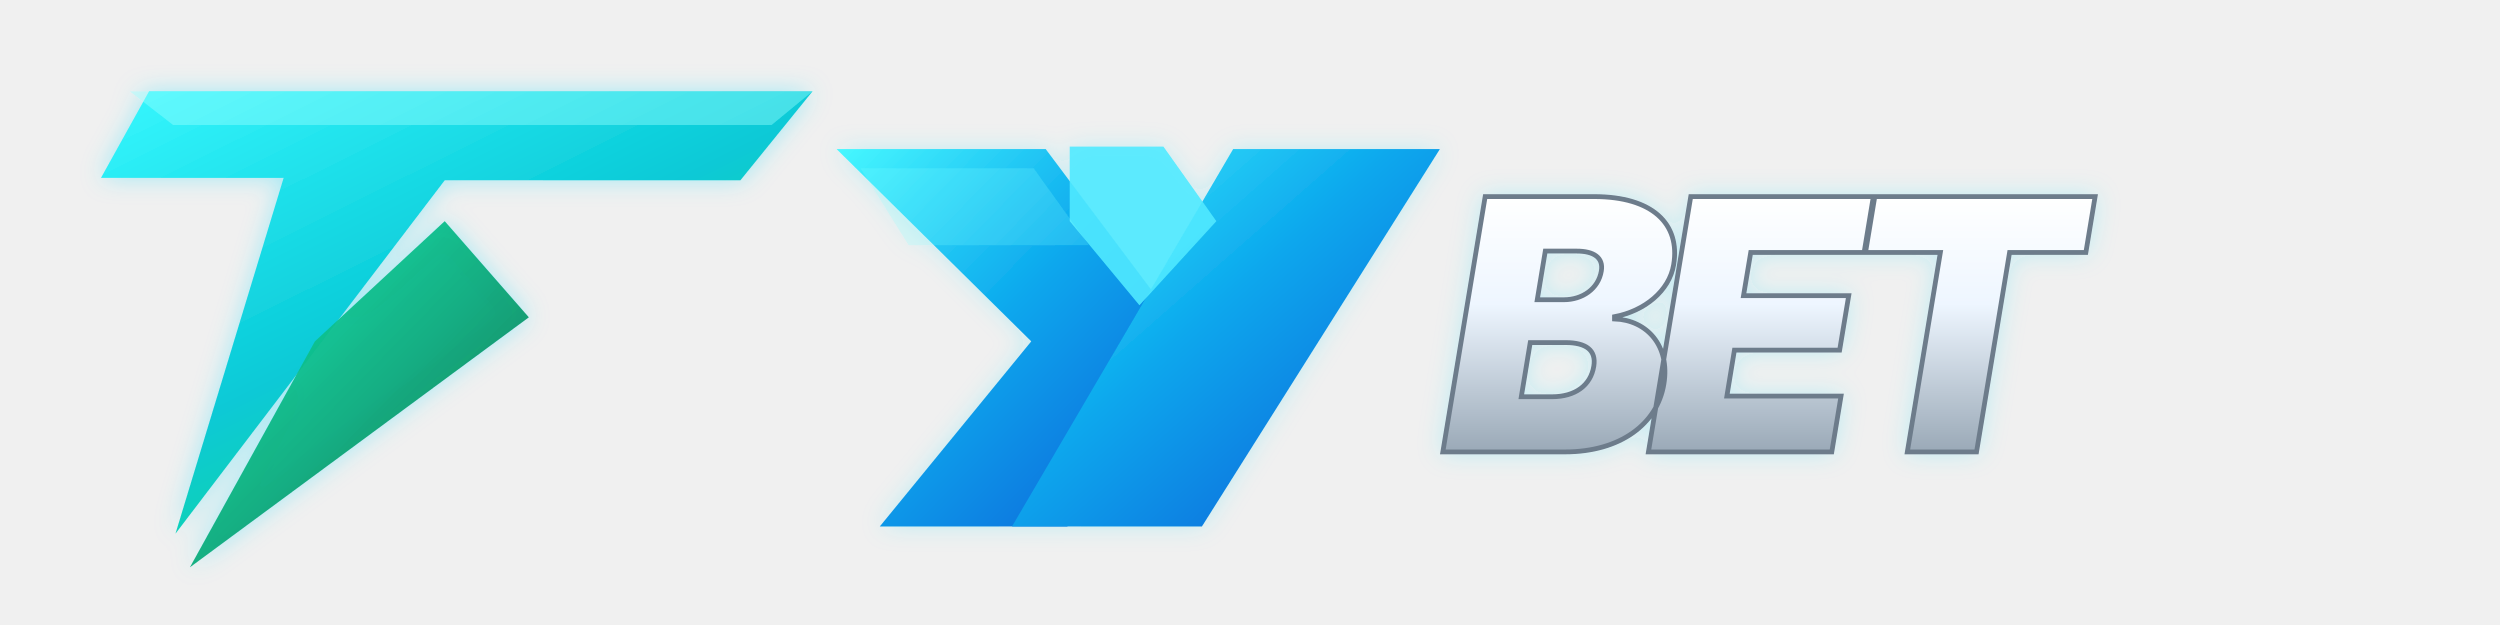
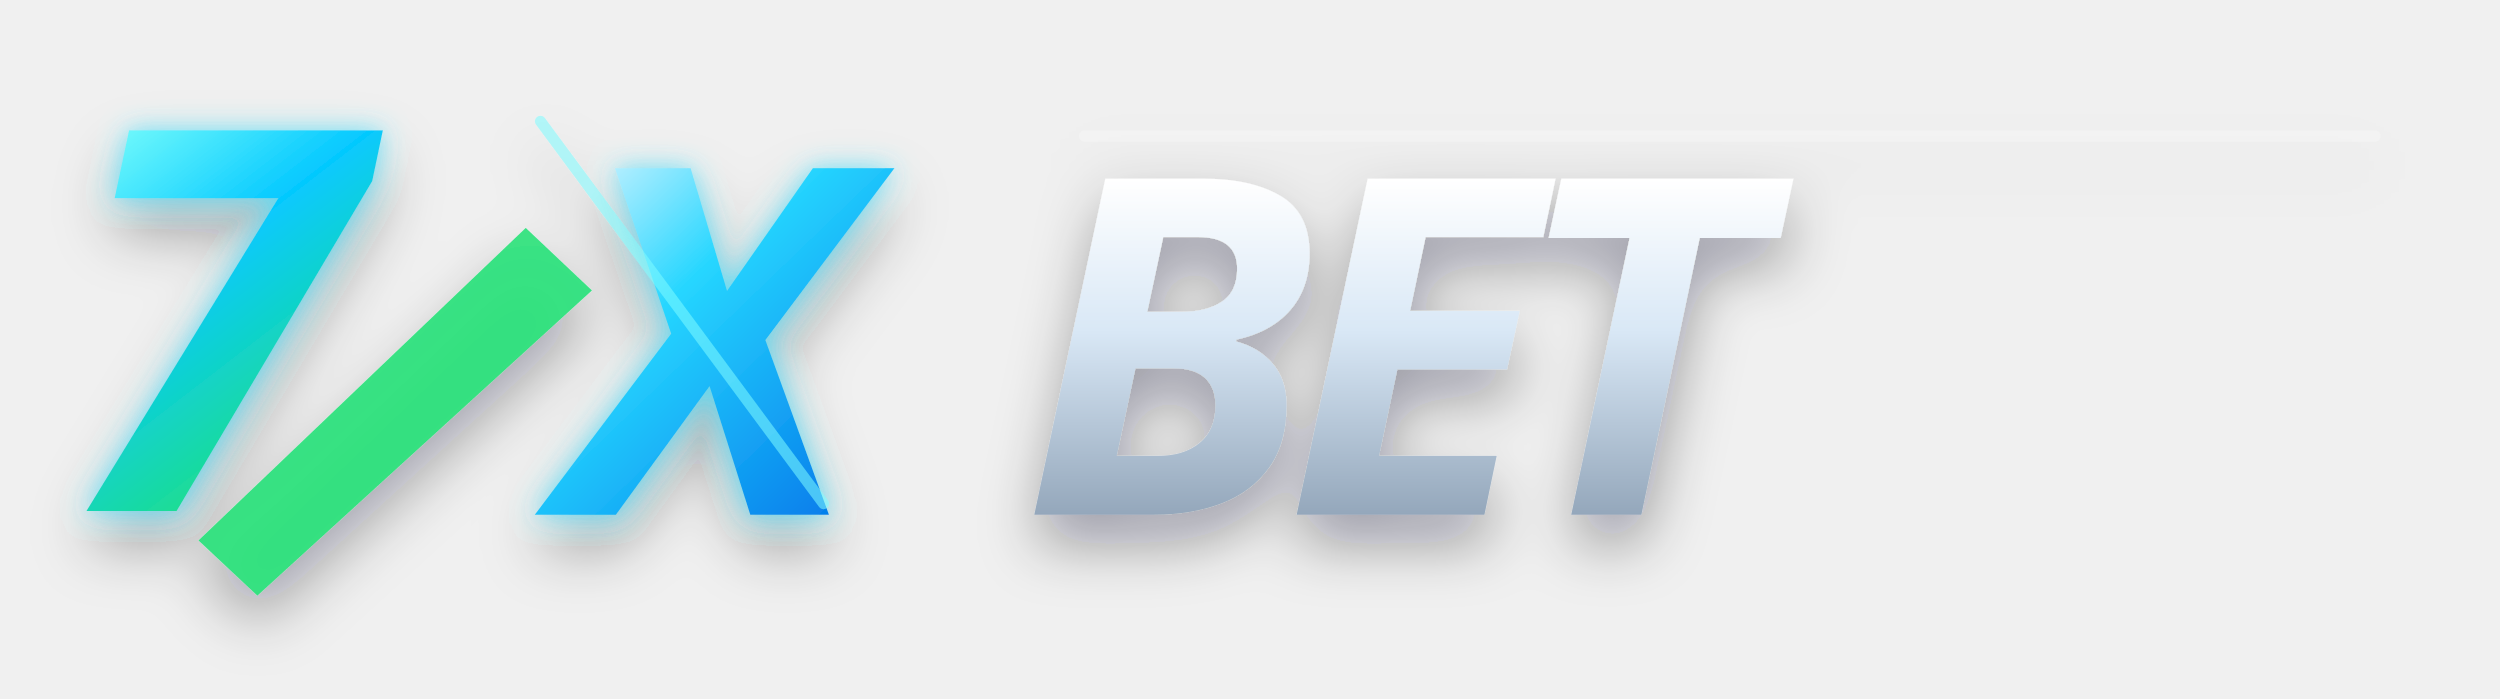
- <svg xmlns="http://www.w3.org/2000/svg" viewBox="0 0 1040 260" role="img" aria-labelledby="title desc">
+ <svg xmlns="http://www.w3.org/2000/svg" viewBox="0 0 680 190" role="img" aria-label="7XBET">
  <defs>
-     <linearGradient id="sevenGradient" x1="0" y1="0" x2="0.8" y2="1">
-       <stop offset="0" stop-color="#37f8ff" />
-       <stop offset="0.52" stop-color="#08c9d6" />
-       <stop offset="1" stop-color="#21e17a" />
+     <linearGradient id="sevenGradient" x1="0%" y1="0%" x2="60%" y2="100%">
+       <stop offset="0%" stop-color="#7dfffb" />
+       <stop offset="42%" stop-color="#06c9ff" />
+       <stop offset="100%" stop-color="#22e277" />
    </linearGradient>
-     <linearGradient id="sevenDark" x1="0" y1="0" x2="1" y2="1">
-       <stop offset="0" stop-color="#19efb6" />
-       <stop offset="1" stop-color="#006b44" />
+     <linearGradient id="xbetGradient" x1="0%" y1="0%" x2="100%" y2="100%">
+       <stop offset="0%" stop-color="#eaf8ff" />
+       <stop offset="38%" stop-color="#26d6ff" />
+       <stop offset="100%" stop-color="#006fe8" />
    </linearGradient>
-     <linearGradient id="xGradient" x1="0" y1="0" x2="1" y2="1">
-       <stop offset="0" stop-color="#47f8ff" />
-       <stop offset="0.45" stop-color="#0aa7ed" />
-       <stop offset="1" stop-color="#0457d6" />
+     <linearGradient id="betGradient" x1="0%" y1="0%" x2="0%" y2="100%">
+       <stop offset="0%" stop-color="#ffffff" />
+       <stop offset="45%" stop-color="#d9e8f6" />
+       <stop offset="100%" stop-color="#94a7bb" />
    </linearGradient>
-     <linearGradient id="silverGradient" x1="0" y1="0" x2="0" y2="1">
-       <stop offset="0" stop-color="#ffffff" />
-       <stop offset="0.42" stop-color="#eef6ff" />
-       <stop offset="1" stop-color="#9aa9b7" />
-     </linearGradient>
-     <filter id="softGlow" x="-20%" y="-45%" width="145%" height="190%">
-       <feGaussianBlur stdDeviation="5" result="blur" />
-       <feColorMatrix in="blur" type="matrix" values="0 0 0 0 0.00 0 0 0 0 0.70 0 0 0 0 1.00 0 0 0 .32 0" result="glow" />
+     <filter id="logoGlow" x="-25%" y="-35%" width="150%" height="170%">
+       <feGaussianBlur stdDeviation="3.5" result="blur" />
+       <feColorMatrix in="blur" type="matrix" values="0 0 0 0 0.05  0 0 0 0 0.75  0 0 0 0 1  0 0 0 .7 0" result="glow" />
      <feMerge>
        <feMergeNode in="glow" />
        <feMergeNode in="SourceGraphic" />
      </feMerge>
    </filter>
-     <filter id="shadow" x="-10%" y="-20%" width="130%" height="150%">
-       <feDropShadow dx="0" dy="10" stdDeviation="8" flood-color="#000b17" flood-opacity="0.42" />
-       <feDropShadow dx="0" dy="0" stdDeviation="5" flood-color="#20dfff" flood-opacity="0.2" />
+     <filter id="softShadow" x="-20%" y="-20%" width="140%" height="150%">
+       <feDropShadow dx="0" dy="8" stdDeviation="8" flood-color="#020617" flood-opacity=".35" />
    </filter>
  </defs>
-   <g filter="url(#softGlow)">
-     <polygon points="62,38 338,38 308,75 185,75 73,222 118,74 42,74" fill="url(#sevenGradient)" />
-     <polygon points="185,92 220,132 79,236 131,142" fill="url(#sevenDark)" opacity="0.95" />
-     <polygon points="54,38 338,38 321,52 72,52" fill="#99ffff" opacity="0.42" />
+   <g filter="url(#softShadow)">
+     <text x="18" y="139" font-family="Arial Black, Impact, system-ui, sans-serif" font-size="145" font-weight="900" font-style="italic" letter-spacing="-18" fill="url(#sevenGradient)" filter="url(#logoGlow)">7</text>
+     <text x="153" y="140" font-family="Arial Black, Impact, system-ui, sans-serif" font-size="132" font-weight="900" font-style="italic" letter-spacing="-10" fill="url(#xbetGradient)" filter="url(#logoGlow)">X</text>
+     <text x="278" y="140" font-family="Arial Black, Impact, system-ui, sans-serif" font-size="128" font-weight="900" font-style="italic" letter-spacing="-8" fill="url(#betGradient)">BET</text>
+     <path d="M54 147 L143 62 L161 79 L70 162 Z" fill="#22e277" opacity=".88" />
+     <path d="M147 33 L224 137" stroke="#7dfbff" stroke-width="3" stroke-linecap="round" opacity=".55" />
+     <path d="M295 37 H646" stroke="#ffffff" stroke-width="3" stroke-linecap="round" opacity=".2" />
  </g>
-   <g filter="url(#shadow)">
-     <polygon points="348,62 435,62 501,150 444,219 366,219 429,142" fill="url(#xGradient)" />
-     <polygon points="513,62 599,62 500,219 421,219" fill="url(#xGradient)" />
-     <polygon points="445,61 484,61 506,92 474,127 445,92" fill="#50e9ff" opacity="0.9" />
-     <polygon points="358,70 430,70 453,102 378,102" fill="#7effff" opacity="0.22" />
-   </g>
-   <text x="600" y="188" font-family="Arial Black, Montserrat, Poppins, Inter, Arial, sans-serif" font-size="146" font-weight="900" font-style="italic" letter-spacing="-12" fill="url(#silverGradient)" stroke="#6d7c8b" stroke-width="2" filter="url(#shadow)">BET</text>
</svg>
